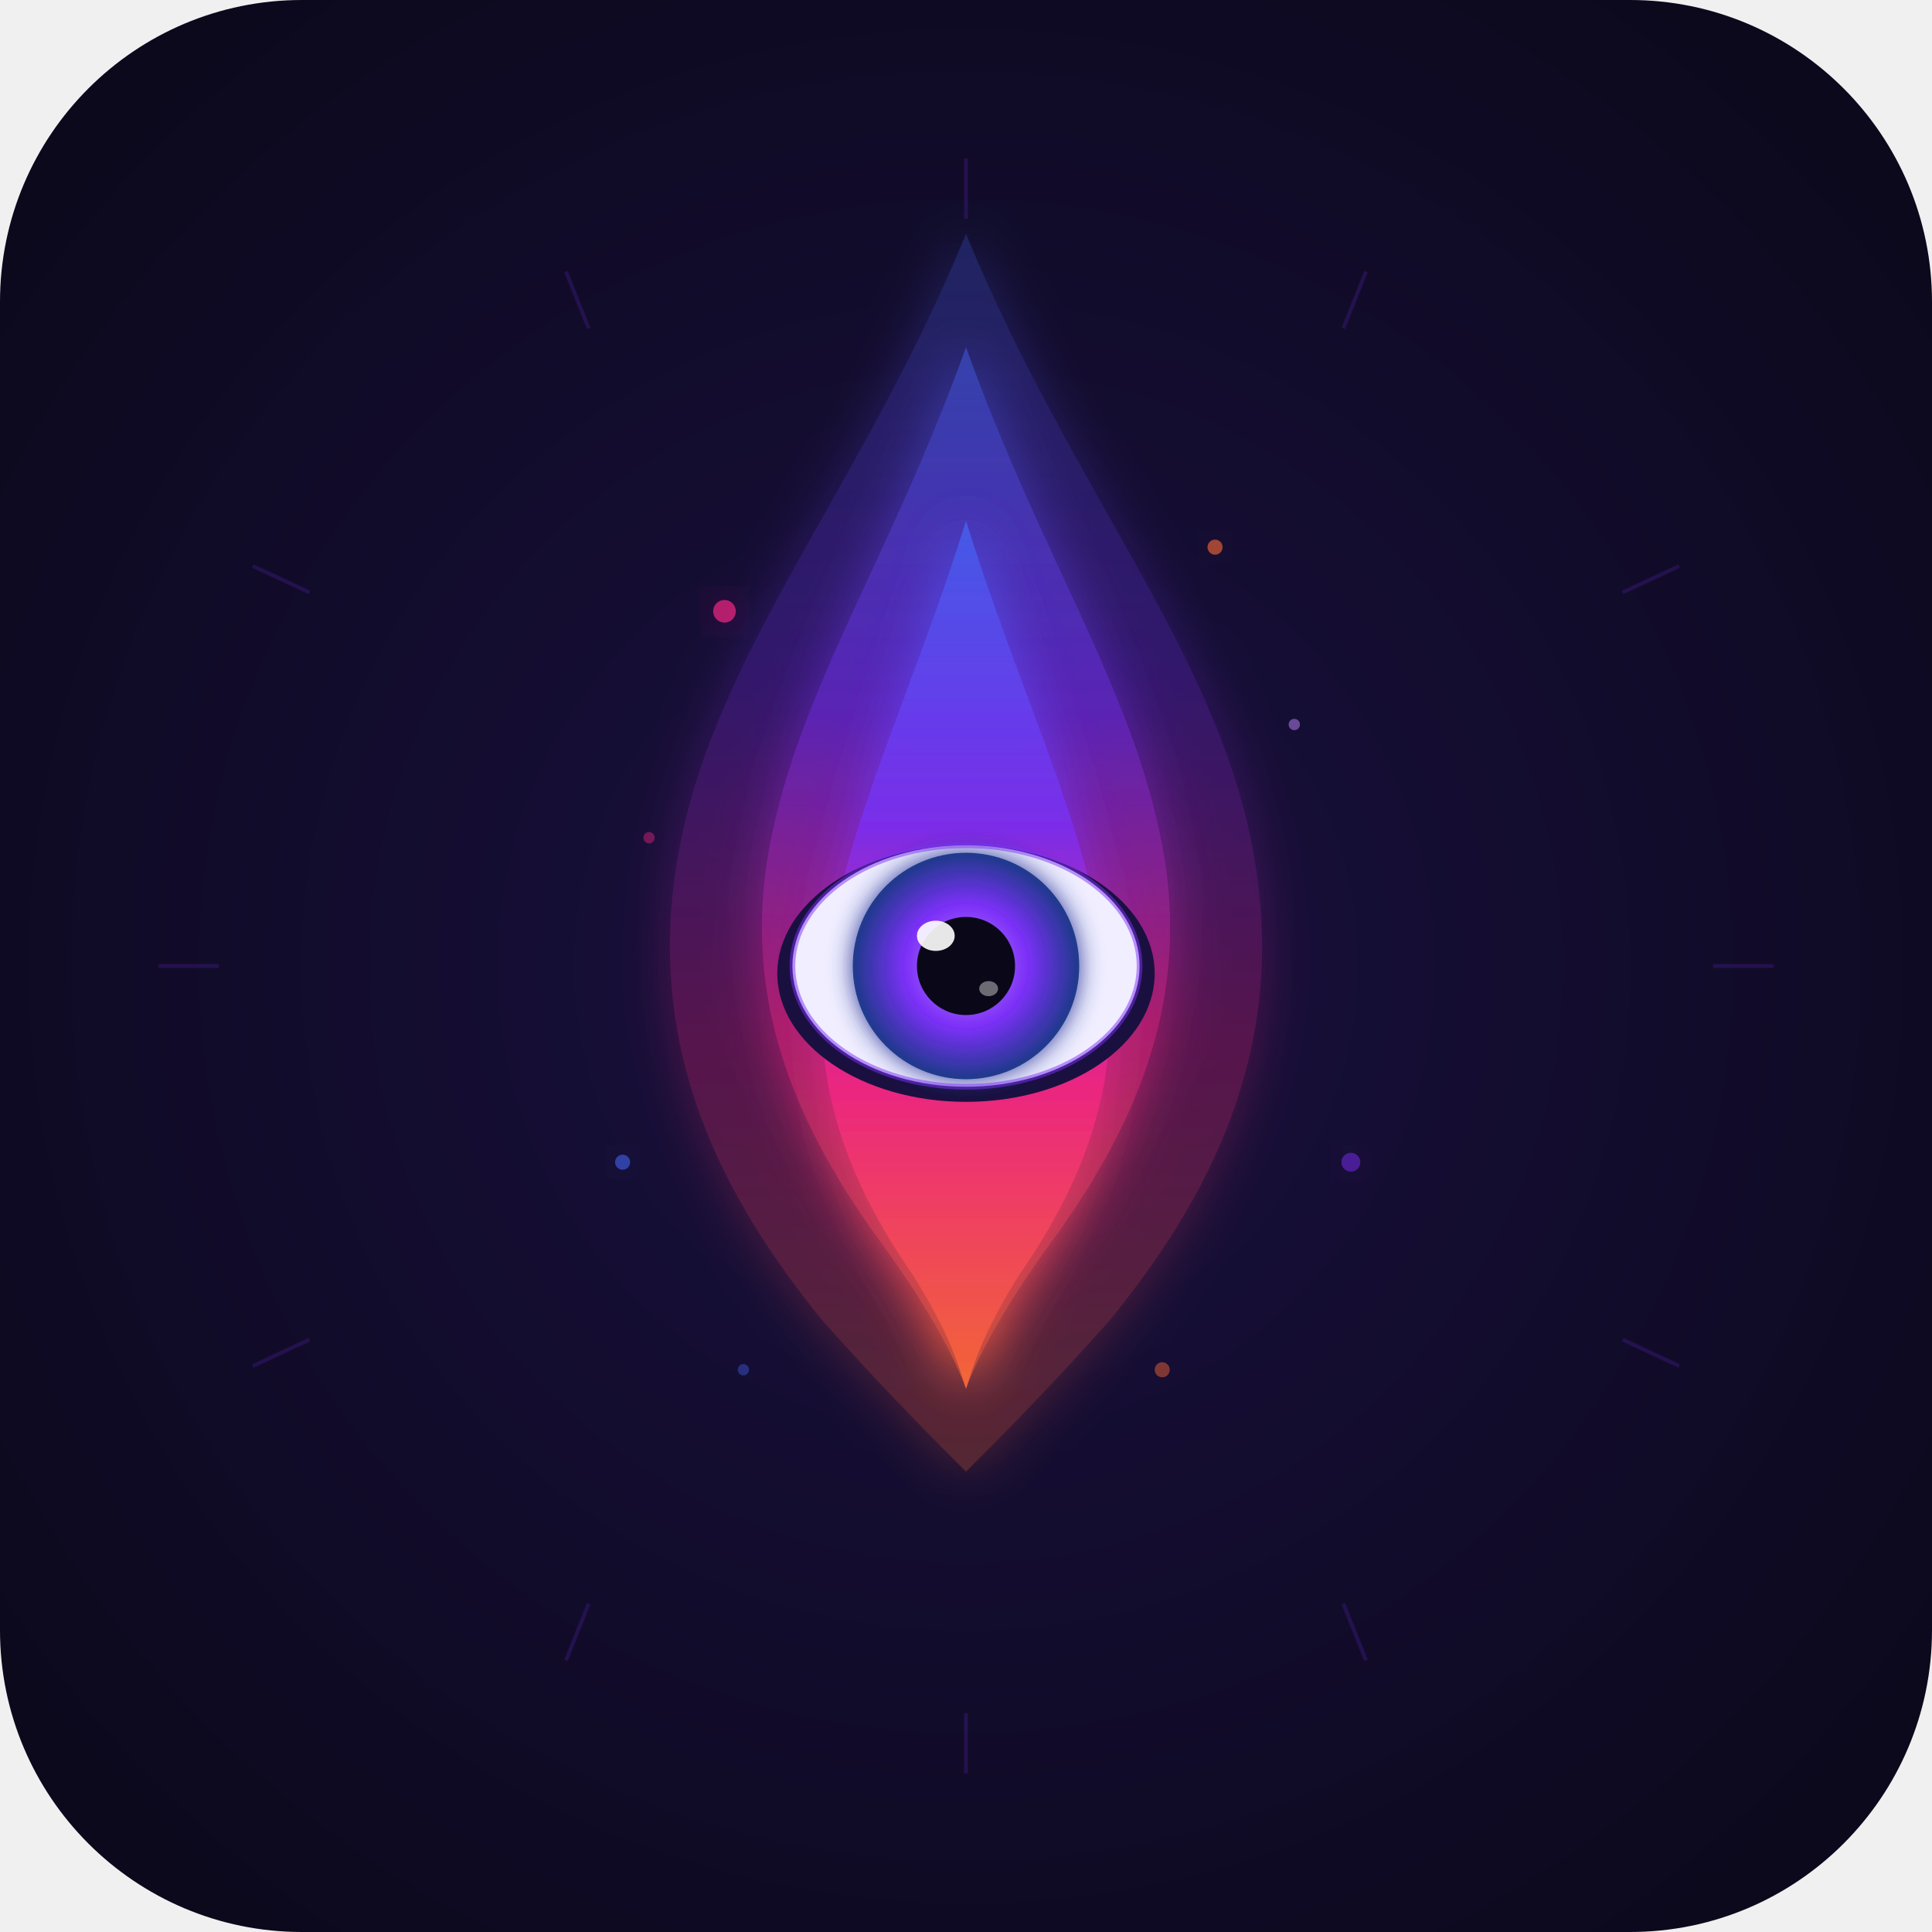
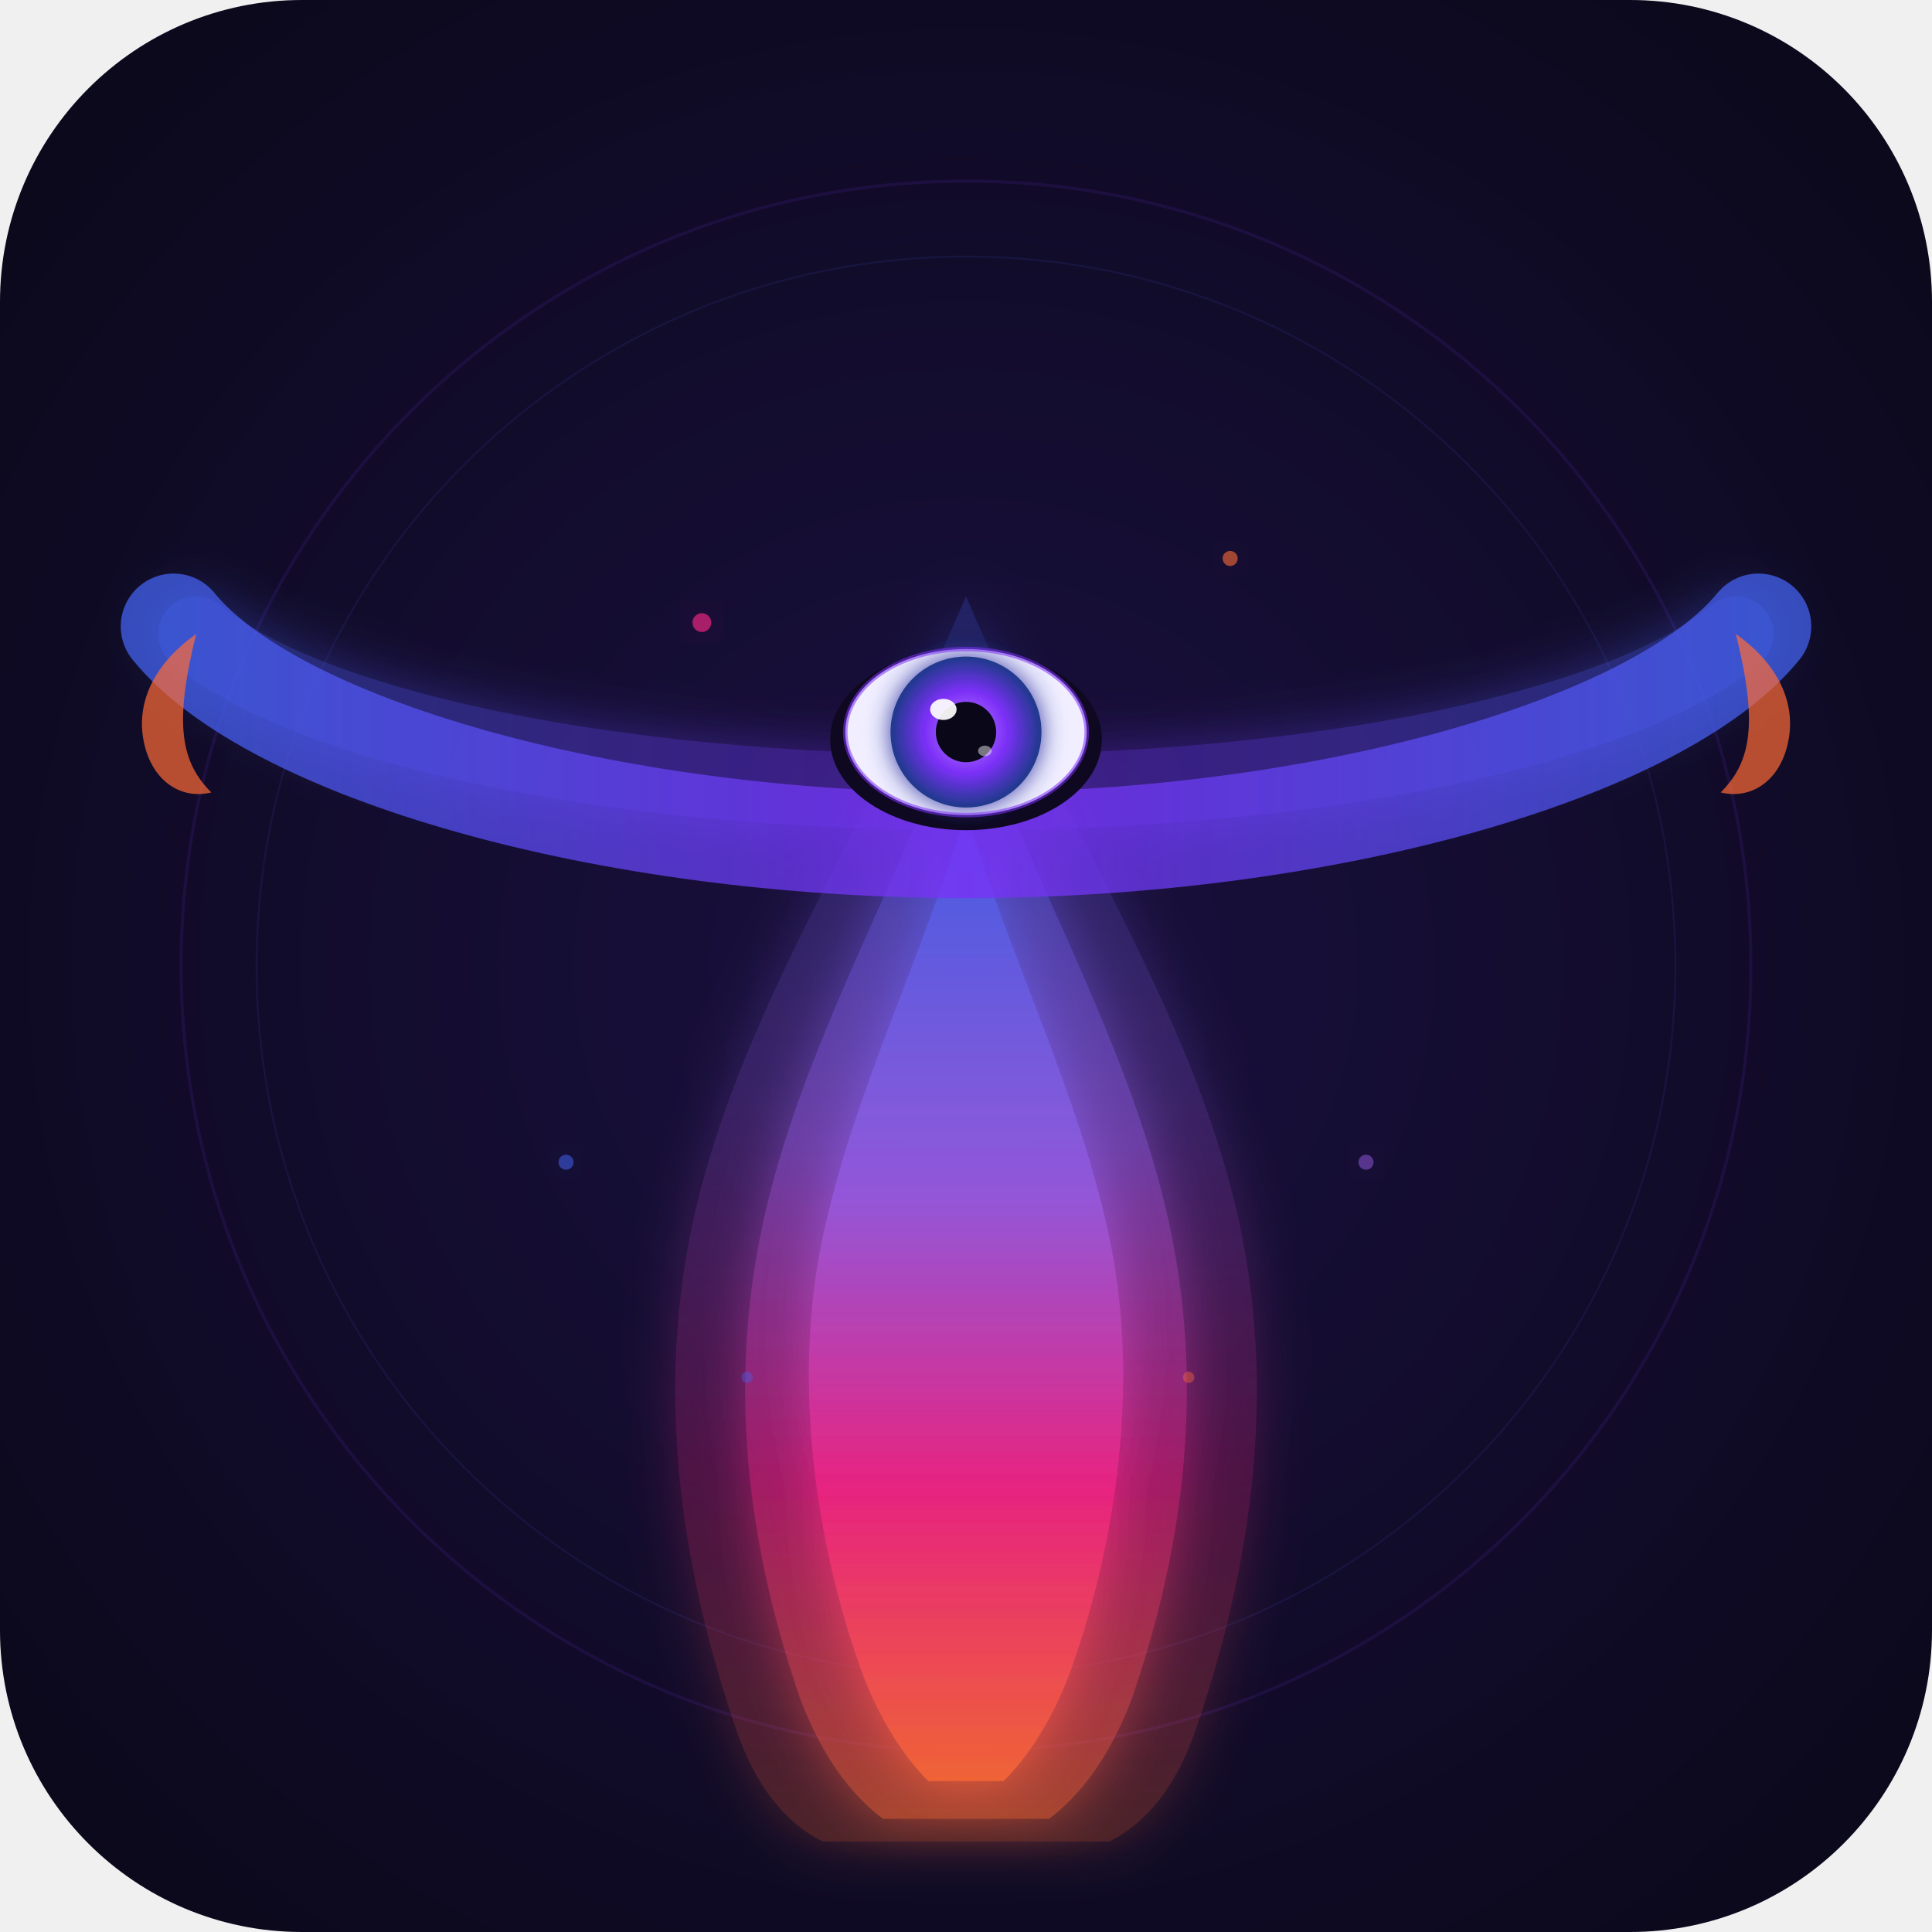
<svg xmlns="http://www.w3.org/2000/svg" viewBox="0 0 512 512">
  <defs>
    <radialGradient id="bg" cx="50%" cy="50%" r="70%">
      <stop offset="0%" stop-color="#1a1040" />
      <stop offset="100%" stop-color="#0a0818" />
    </radialGradient>
    <linearGradient id="fl" x1="0" y1="1" x2="0" y2="0">
      <stop offset="0%" stop-color="#ff6b35" />
-       <stop offset="35%" stop-color="#f72585" />
-       <stop offset="65%" stop-color="#7b2ff7" />
+       <stop offset="30%" stop-color="#f72585" />
+       <stop offset="60%" stop-color="#9b5de5" />
+       <stop offset="100%" stop-color="#4361ee" />
+     </linearGradient>
+     <linearGradient id="tg" x1="0" y1="0" x2="1" y2="0">
+       <stop offset="0%" stop-color="#4361ee" />
+       <stop offset="50%" stop-color="#7b2ff7" />
      <stop offset="100%" stop-color="#4361ee" />
    </linearGradient>
    <radialGradient id="ir" cx="50%" cy="50%" r="50%">
      <stop offset="0%" stop-color="#c084fc" />
      <stop offset="55%" stop-color="#7b2ff7" />
      <stop offset="100%" stop-color="#1e3a8a" />
    </radialGradient>
    <filter id="g" x="-60%" y="-60%" width="220%" height="220%">
      <feGaussianBlur stdDeviation="7" result="b" />
      <feMerge>
        <feMergeNode in="b" />
        <feMergeNode in="SourceGraphic" />
      </feMerge>
    </filter>
    <filter id="eg" x="-50%" y="-50%" width="200%" height="200%">
      <feGaussianBlur stdDeviation="3" result="b" />
      <feMerge>
        <feMergeNode in="b" />
        <feMergeNode in="SourceGraphic" />
      </feMerge>
    </filter>
  </defs>
  <rect width="512" height="512" fill="url(#bg)" rx="80" />
-   <g stroke="#7b2ff7" opacity="0.18">
-     <line x1="256" y1="42" x2="256" y2="58" />
-     <line x1="362" y1="72" x2="356" y2="87" />
-     <line x1="445" y1="150" x2="430" y2="157" />
-     <line x1="470" y1="256" x2="454" y2="256" />
-     <line x1="445" y1="362" x2="430" y2="355" />
-     <line x1="362" y1="440" x2="356" y2="425" />
-     <line x1="256" y1="470" x2="256" y2="454" />
-     <line x1="150" y1="440" x2="156" y2="425" />
-     <line x1="67" y1="362" x2="82" y2="355" />
-     <line x1="42" y1="256" x2="58" y2="256" />
-     <line x1="67" y1="150" x2="82" y2="157" />
-     <line x1="150" y1="72" x2="156" y2="87" />
-   </g>
-   <path d="M256,62C228,130 190,172 180,225C170,278 192,318 218,350C234,368 248,382 256,390C264,382 278,368 294,350C320,318 342,278 332,225C322,172 284,130 256,62Z" fill="url(#fl)" opacity="0.28" filter="url(#g)" />
-   <path d="M256,92C236,148 212,182 204,224C196,266 212,300 234,330C247,348 253,360 256,368C259,360 265,348 278,330C300,300 316,266 308,224C300,182 276,148 256,92Z" fill="url(#fl)" opacity="0.52" filter="url(#g)" />
-   <path d="M256,138C243,180 227,212 220,248C213,284 224,312 242,338C252,354 254,362 256,368C258,362 260,354 270,338C288,312 299,284 292,248C285,212 269,180 256,138Z" fill="url(#fl)" opacity="0.85" filter="url(#g)" />
-   <ellipse cx="256" cy="258" rx="50" ry="34" fill="#1a1040" />
-   <ellipse cx="256" cy="256" rx="46" ry="32" fill="#f0eeff" />
-   <ellipse cx="256" cy="256" rx="30" ry="30" fill="url(#ir)" filter="url(#eg)" />
-   <ellipse cx="256" cy="256" rx="13" ry="13" fill="#0a0818" />
-   <ellipse cx="248" cy="248" rx="5" ry="4" fill="white" opacity="0.9" />
-   <ellipse cx="262" cy="262" rx="2.5" ry="2" fill="white" opacity="0.4" />
-   <ellipse cx="256" cy="256" rx="46" ry="32" fill="none" stroke="#7b2ff7" stroke-width="1.5" opacity="0.5" />
-   <circle cx="192" cy="162" r="3" fill="#f72585" opacity="0.7" filter="url(#g)" />
-   <circle cx="322" cy="145" r="2" fill="#ff6b35" opacity="0.6" filter="url(#g)" />
-   <circle cx="358" cy="308" r="2.5" fill="#7b2ff7" opacity="0.5" filter="url(#g)" />
-   <circle cx="165" cy="308" r="2" fill="#4361ee" opacity="0.6" filter="url(#g)" />
-   <circle cx="343" cy="192" r="1.5" fill="#c084fc" opacity="0.5" />
-   <circle cx="172" cy="222" r="1.5" fill="#f72585" opacity="0.4" />
-   <circle cx="308" cy="363" r="2" fill="#ff6b35" opacity="0.45" />
-   <circle cx="197" cy="363" r="1.5" fill="#4361ee" opacity="0.4" />
+   <circle cx="256" cy="256" r="208" fill="none" stroke="#7b2ff7" stroke-width="0.8" opacity="0.12" />
+   <circle cx="256" cy="256" r="188" fill="none" stroke="#4361ee" stroke-width="0.5" opacity="0.1" />
+   <path d="M256,158C232,215 198,265 185,318C172,370 182,420 195,458C200,473 208,483 218,488L294,488C304,483 312,473 317,458C330,420 340,370 327,318C314,265 280,215 256,158Z" fill="url(#fl)" opacity="0.25" filter="url(#g)" />
+   <path d="M256,185C238,235 212,278 202,325C192,372 200,415 212,450C218,466 226,476 234,482L278,482C286,476 294,466 300,450C312,415 320,372 310,325C300,278 274,235 256,185Z" fill="url(#fl)" opacity="0.5" filter="url(#g)" />
+   <path d="M256,215C244,255 226,290 218,328C210,366 216,408 228,442C233,456 240,466 246,472L266,472C272,466 279,456 284,442C296,408 302,366 294,328C286,290 268,255 256,215Z" fill="url(#fl)" opacity="0.82" filter="url(#g)" />
+   <path d="M52,168C80,192 160,210 256,210C352,210 432,192 460,168" fill="none" stroke="url(#tg)" stroke-width="20" stroke-linecap="round" opacity="0.4" filter="url(#g)" />
+   <path d="M46,166C72,198 160,224 256,224C352,224 440,198 466,166" fill="none" stroke="url(#tg)" stroke-width="28" stroke-linecap="round" opacity="0.75" />
+   <path d="M52,168C42,175 36,185 38,196C40,207 48,212 56,210C48,202 46,192 52,168Z" fill="#ff6b35" opacity="0.7" />
+   <path d="M460,168C470,175 476,185 474,196C472,207 464,212 456,210C464,202 466,192 460,168Z" fill="#ff6b35" opacity="0.7" />
+   <ellipse cx="256" cy="196" rx="36" ry="24" fill="#0e0820" />
+   <ellipse cx="256" cy="194" rx="32" ry="22" fill="#f0eeff" />
+   <ellipse cx="256" cy="194" rx="20" ry="20" fill="url(#ir)" filter="url(#eg)" />
+   <ellipse cx="256" cy="194" rx="8" ry="8" fill="#0a0818" />
+   <ellipse cx="250" cy="188" rx="3.5" ry="2.8" fill="white" opacity="0.92" />
+   <ellipse cx="261" cy="199" rx="1.8" ry="1.4" fill="white" opacity="0.45" />
+   <ellipse cx="256" cy="194" rx="32" ry="22" fill="none" stroke="#7b2ff7" stroke-width="1.2" opacity="0.55" />
+   <circle cx="186" cy="165" r="2.5" fill="#f72585" opacity="0.65" filter="url(#g)" />
+   <circle cx="326" cy="148" r="2" fill="#ff6b35" opacity="0.6" filter="url(#g)" />
+   <circle cx="362" cy="308" r="2" fill="#9b5de5" opacity="0.5" filter="url(#g)" />
+   <circle cx="150" cy="308" r="2" fill="#4361ee" opacity="0.55" filter="url(#g)" />
+   <circle cx="315" cy="365" r="1.5" fill="#ff6b35" opacity="0.4" />
+   <circle cx="198" cy="365" r="1.5" fill="#4361ee" opacity="0.4" />
</svg>
